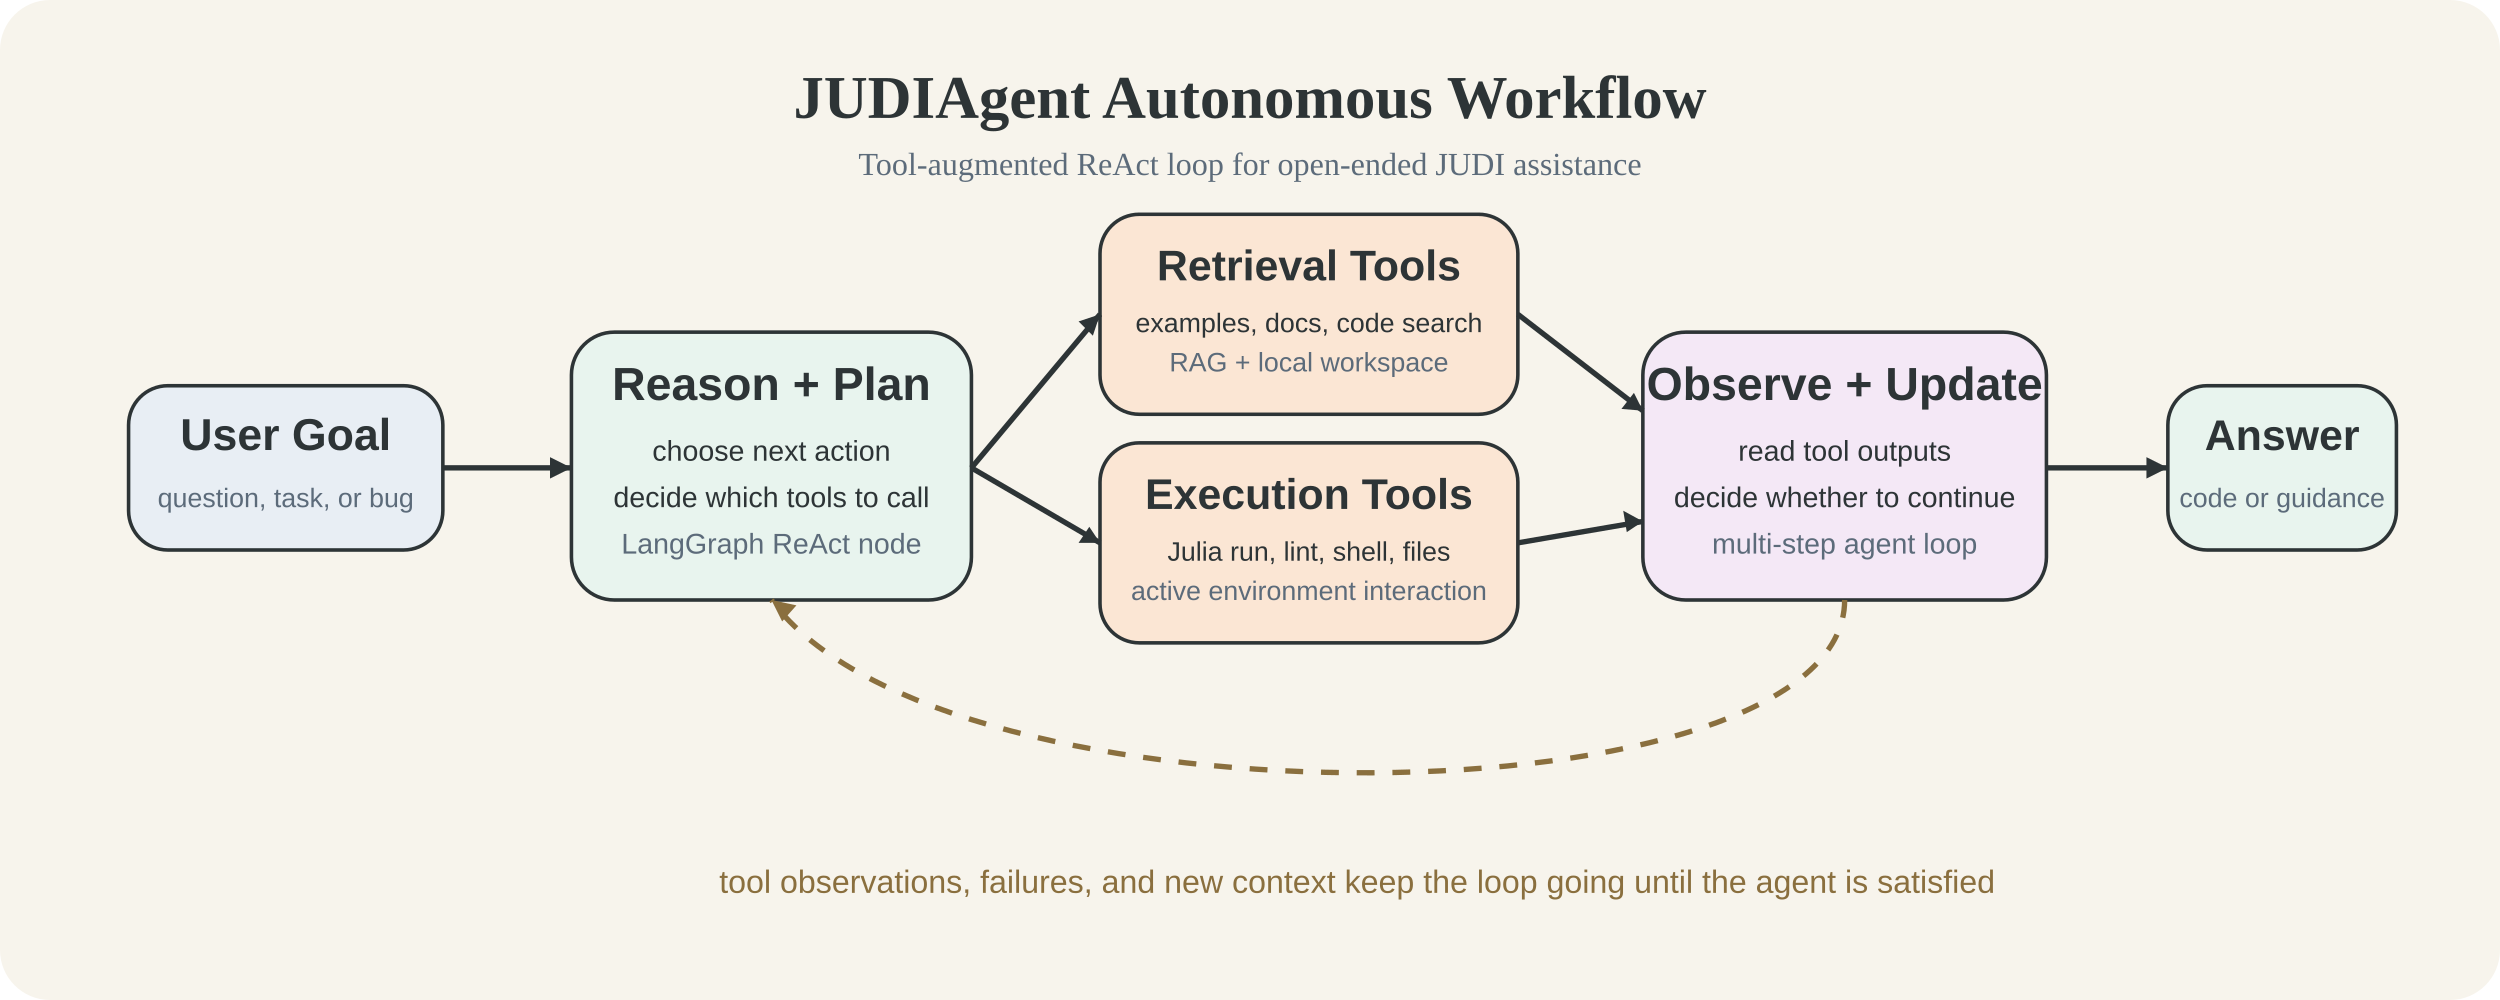
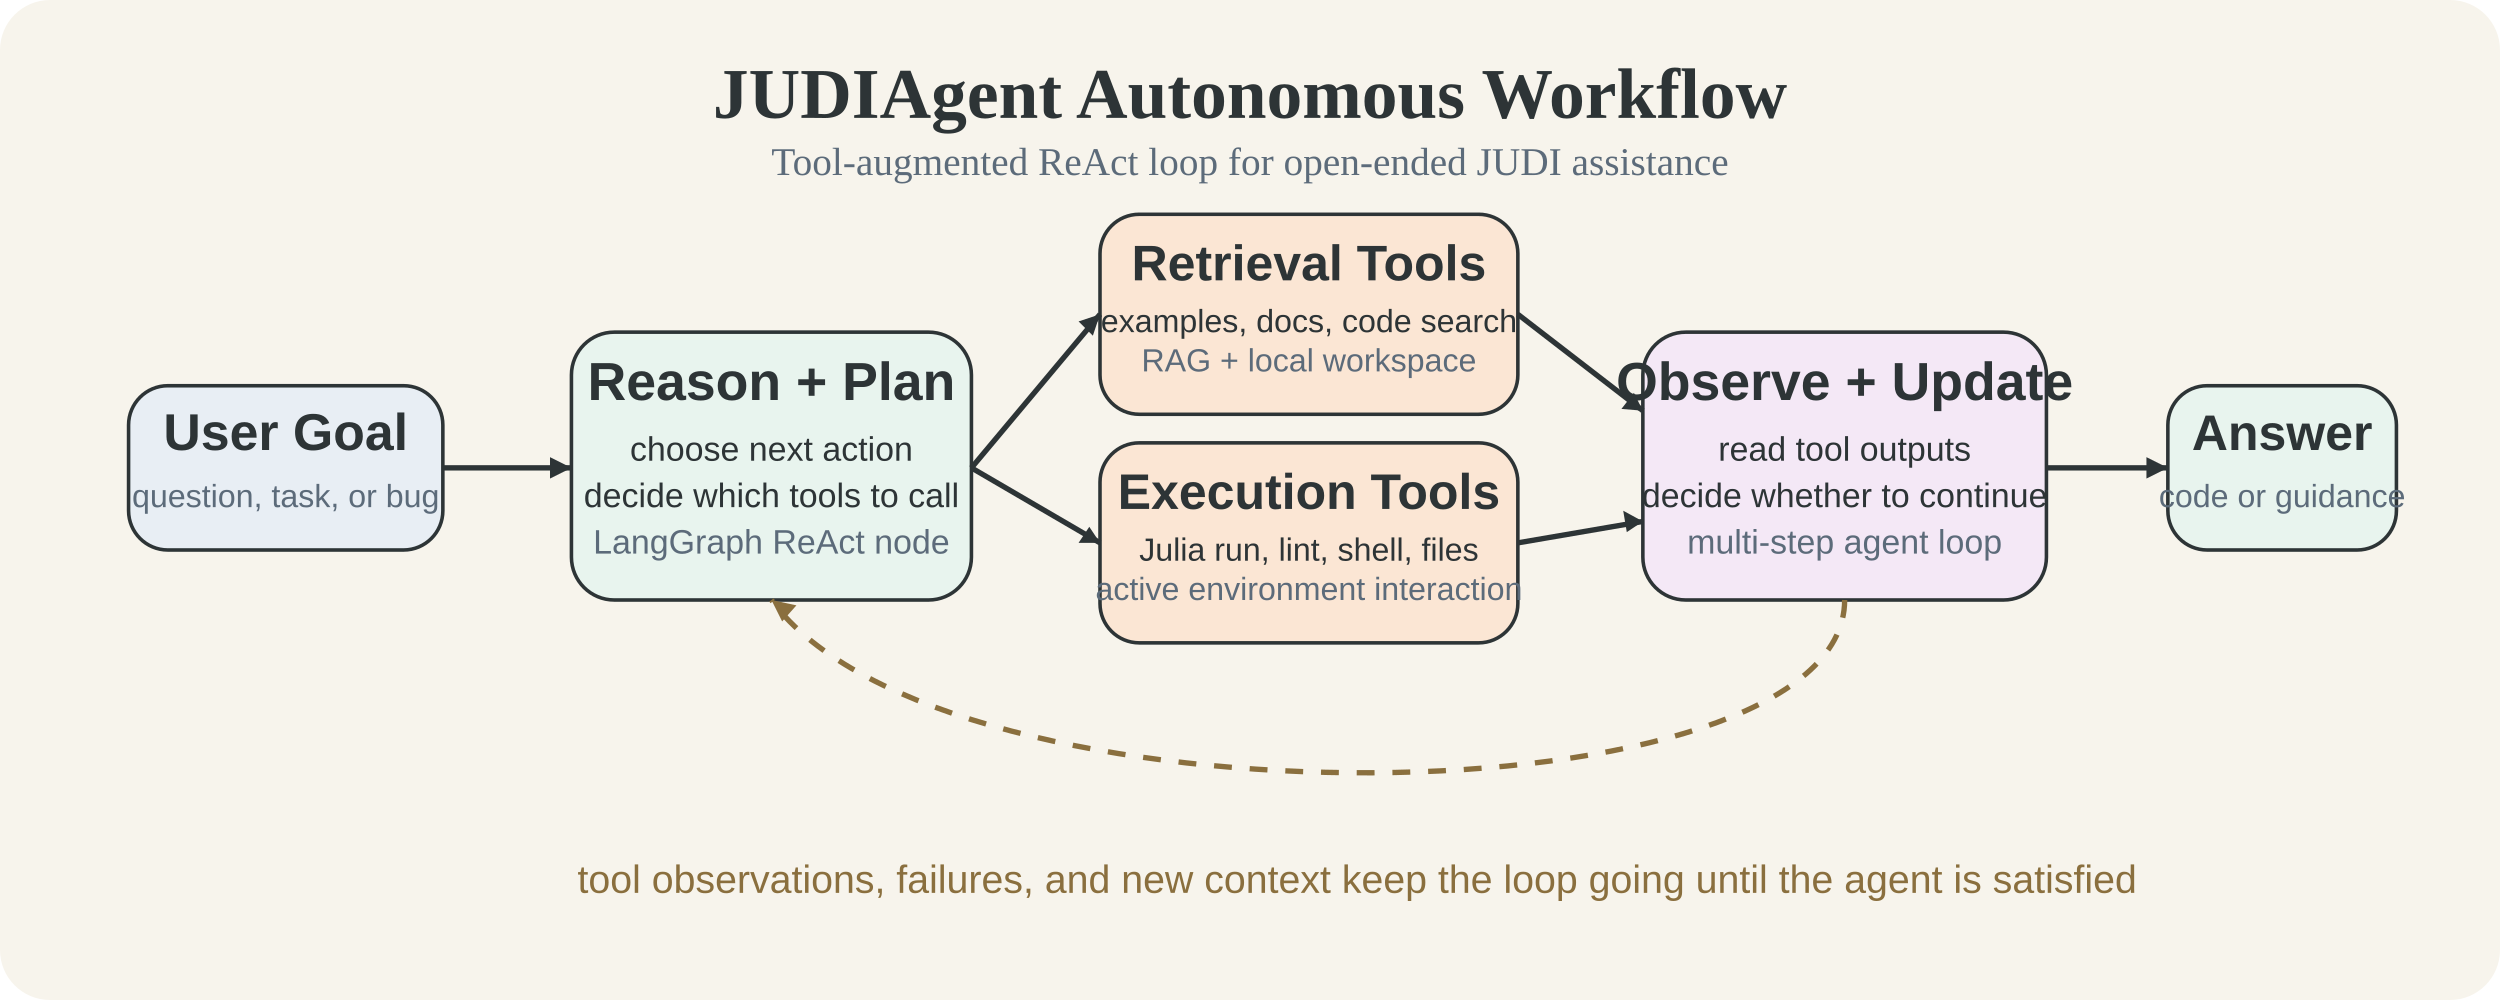
<svg xmlns="http://www.w3.org/2000/svg" width="1400" height="560" viewBox="0 0 1400 560" fill="none">
  <rect width="1400" height="560" rx="28" fill="#F7F4EC" />
-   <text x="700" y="66" text-anchor="middle" font-family="Georgia, 'Times New Roman', serif" font-size="34" font-weight="700" fill="#2D3436">JUDIAgent Autonomous Workflow</text>
-   <text x="700" y="98" text-anchor="middle" font-family="Georgia, 'Times New Roman', serif" font-size="18" fill="#5C6B7A">Tool-augmented ReAct loop for open-ended JUDI assistance</text>
+   <text x="700" y="66" text-anchor="middle" font-family="Georgia, 'Times New Roman', serif" font-size="40" font-weight="700" fill="#2D3436">JUDIAgent Autonomous Workflow</text>
+   <text x="700" y="98" text-anchor="middle" font-family="Georgia, 'Times New Roman', serif" font-size="22" fill="#5C6B7A">Tool-augmented ReAct loop for open-ended JUDI assistance</text>
  <rect x="72" y="216" width="176" height="92" rx="22" fill="#E8EEF4" stroke="#2D3436" stroke-width="2" />
-   <text x="160" y="252" text-anchor="middle" font-family="Arial, sans-serif" font-size="25" font-weight="700" fill="#2D3436">User Goal</text>
-   <text x="160" y="284" text-anchor="middle" font-family="Arial, sans-serif" font-size="15" fill="#5C6B7A">question, task, or bug</text>
+   <text x="160" y="252" text-anchor="middle" font-family="Arial, sans-serif" font-size="29" font-weight="700" fill="#2D3436">User Goal</text>
+   <text x="160" y="284" text-anchor="middle" font-family="Arial, sans-serif" font-size="18" fill="#5C6B7A">question, task, or bug</text>
  <rect x="320" y="186" width="224" height="150" rx="24" fill="#E8F4EE" stroke="#2D3436" stroke-width="2" />
-   <text x="432" y="224" text-anchor="middle" font-family="Arial, sans-serif" font-size="26" font-weight="700" fill="#2D3436">Reason + Plan</text>
-   <text x="432" y="258" text-anchor="middle" font-family="Arial, sans-serif" font-size="16" fill="#2D3436">choose next action</text>
-   <text x="432" y="284" text-anchor="middle" font-family="Arial, sans-serif" font-size="16" fill="#2D3436">decide which tools to call</text>
-   <text x="432" y="310" text-anchor="middle" font-family="Arial, sans-serif" font-size="16" fill="#5C6B7A">LangGraph ReAct node</text>
+   <text x="432" y="224" text-anchor="middle" font-family="Arial, sans-serif" font-size="30" font-weight="700" fill="#2D3436">Reason + Plan</text>
+   <text x="432" y="258" text-anchor="middle" font-family="Arial, sans-serif" font-size="19" fill="#2D3436">choose next action</text>
+   <text x="432" y="284" text-anchor="middle" font-family="Arial, sans-serif" font-size="19" fill="#2D3436">decide which tools to call</text>
+   <text x="432" y="310" text-anchor="middle" font-family="Arial, sans-serif" font-size="19" fill="#5C6B7A">LangGraph ReAct node</text>
  <rect x="616" y="120" width="234" height="112" rx="22" fill="#FBE6D4" stroke="#2D3436" stroke-width="2" />
-   <text x="733" y="157" text-anchor="middle" font-family="Arial, sans-serif" font-size="24" font-weight="700" fill="#2D3436">Retrieval Tools</text>
-   <text x="733" y="186" text-anchor="middle" font-family="Arial, sans-serif" font-size="15" fill="#2D3436">examples, docs, code search</text>
-   <text x="733" y="208" text-anchor="middle" font-family="Arial, sans-serif" font-size="15" fill="#5C6B7A">RAG + local workspace</text>
+   <text x="733" y="157" text-anchor="middle" font-family="Arial, sans-serif" font-size="28" font-weight="700" fill="#2D3436">Retrieval Tools</text>
+   <text x="733" y="186" text-anchor="middle" font-family="Arial, sans-serif" font-size="18" fill="#2D3436">examples, docs, code search</text>
+   <text x="733" y="208" text-anchor="middle" font-family="Arial, sans-serif" font-size="18" fill="#5C6B7A">RAG + local workspace</text>
  <rect x="616" y="248" width="234" height="112" rx="22" fill="#FBE6D4" stroke="#2D3436" stroke-width="2" />
-   <text x="733" y="285" text-anchor="middle" font-family="Arial, sans-serif" font-size="24" font-weight="700" fill="#2D3436">Execution Tools</text>
-   <text x="733" y="314" text-anchor="middle" font-family="Arial, sans-serif" font-size="15" fill="#2D3436">Julia run, lint, shell, files</text>
-   <text x="733" y="336" text-anchor="middle" font-family="Arial, sans-serif" font-size="15" fill="#5C6B7A">active environment interaction</text>
+   <text x="733" y="285" text-anchor="middle" font-family="Arial, sans-serif" font-size="28" font-weight="700" fill="#2D3436">Execution Tools</text>
+   <text x="733" y="314" text-anchor="middle" font-family="Arial, sans-serif" font-size="18" fill="#2D3436">Julia run, lint, shell, files</text>
+   <text x="733" y="336" text-anchor="middle" font-family="Arial, sans-serif" font-size="18" fill="#5C6B7A">active environment interaction</text>
  <rect x="920" y="186" width="226" height="150" rx="24" fill="#F4E8F6" stroke="#2D3436" stroke-width="2" />
-   <text x="1033" y="224" text-anchor="middle" font-family="Arial, sans-serif" font-size="26" font-weight="700" fill="#2D3436">Observe + Update</text>
-   <text x="1033" y="258" text-anchor="middle" font-family="Arial, sans-serif" font-size="16" fill="#2D3436">read tool outputs</text>
-   <text x="1033" y="284" text-anchor="middle" font-family="Arial, sans-serif" font-size="16" fill="#2D3436">decide whether to continue</text>
-   <text x="1033" y="310" text-anchor="middle" font-family="Arial, sans-serif" font-size="16" fill="#5C6B7A">multi-step agent loop</text>
+   <text x="1033" y="224" text-anchor="middle" font-family="Arial, sans-serif" font-size="30" font-weight="700" fill="#2D3436">Observe + Update</text>
+   <text x="1033" y="258" text-anchor="middle" font-family="Arial, sans-serif" font-size="19" fill="#2D3436">read tool outputs</text>
+   <text x="1033" y="284" text-anchor="middle" font-family="Arial, sans-serif" font-size="19" fill="#2D3436">decide whether to continue</text>
+   <text x="1033" y="310" text-anchor="middle" font-family="Arial, sans-serif" font-size="19" fill="#5C6B7A">multi-step agent loop</text>
  <rect x="1214" y="216" width="128" height="92" rx="22" fill="#E8F4EE" stroke="#2D3436" stroke-width="2" />
-   <text x="1278" y="252" text-anchor="middle" font-family="Arial, sans-serif" font-size="24" font-weight="700" fill="#2D3436">Answer</text>
-   <text x="1278" y="284" text-anchor="middle" font-family="Arial, sans-serif" font-size="15" fill="#5C6B7A">code or guidance</text>
+   <text x="1278" y="252" text-anchor="middle" font-family="Arial, sans-serif" font-size="28" font-weight="700" fill="#2D3436">Answer</text>
+   <text x="1278" y="284" text-anchor="middle" font-family="Arial, sans-serif" font-size="18" fill="#5C6B7A">code or guidance</text>
  <path d="M248 262 L320 262" stroke="#2D3436" stroke-width="3" />
  <polygon points="320,262 308,256 308,268" fill="#2D3436" />
  <path d="M544 262 L616 176" stroke="#2D3436" stroke-width="3" />
  <polygon points="616,176 604,180 612,188" fill="#2D3436" />
  <path d="M544 262 L616 304" stroke="#2D3436" stroke-width="3" />
  <polygon points="616,304 604,304 610,295" fill="#2D3436" />
  <path d="M850 176 L920 230" stroke="#2D3436" stroke-width="3" />
  <polygon points="920,230 908,229 915,220" fill="#2D3436" />
  <path d="M850 304 L920 292" stroke="#2D3436" stroke-width="3" />
  <polygon points="920,292 909,286 911,298" fill="#2D3436" />
  <path d="M1146 262 L1214 262" stroke="#2D3436" stroke-width="3" />
  <polygon points="1214,262 1202,256 1202,268" fill="#2D3436" />
  <path d="M1033 336 C1033 462 528 468 432 336" stroke="#8A6F3E" stroke-width="3" stroke-dasharray="10 10" fill="none" />
  <polygon points="432,336 438,348 446,339" fill="#8A6F3E" />
-   <text x="760" y="500" text-anchor="middle" font-family="Arial, sans-serif" font-size="18" fill="#8A6F3E">tool observations, failures, and new context keep the loop going until the agent is satisfied</text>
+   <text x="760" y="500" text-anchor="middle" font-family="Arial, sans-serif" font-size="22" fill="#8A6F3E">tool observations, failures, and new context keep the loop going until the agent is satisfied</text>
</svg>
